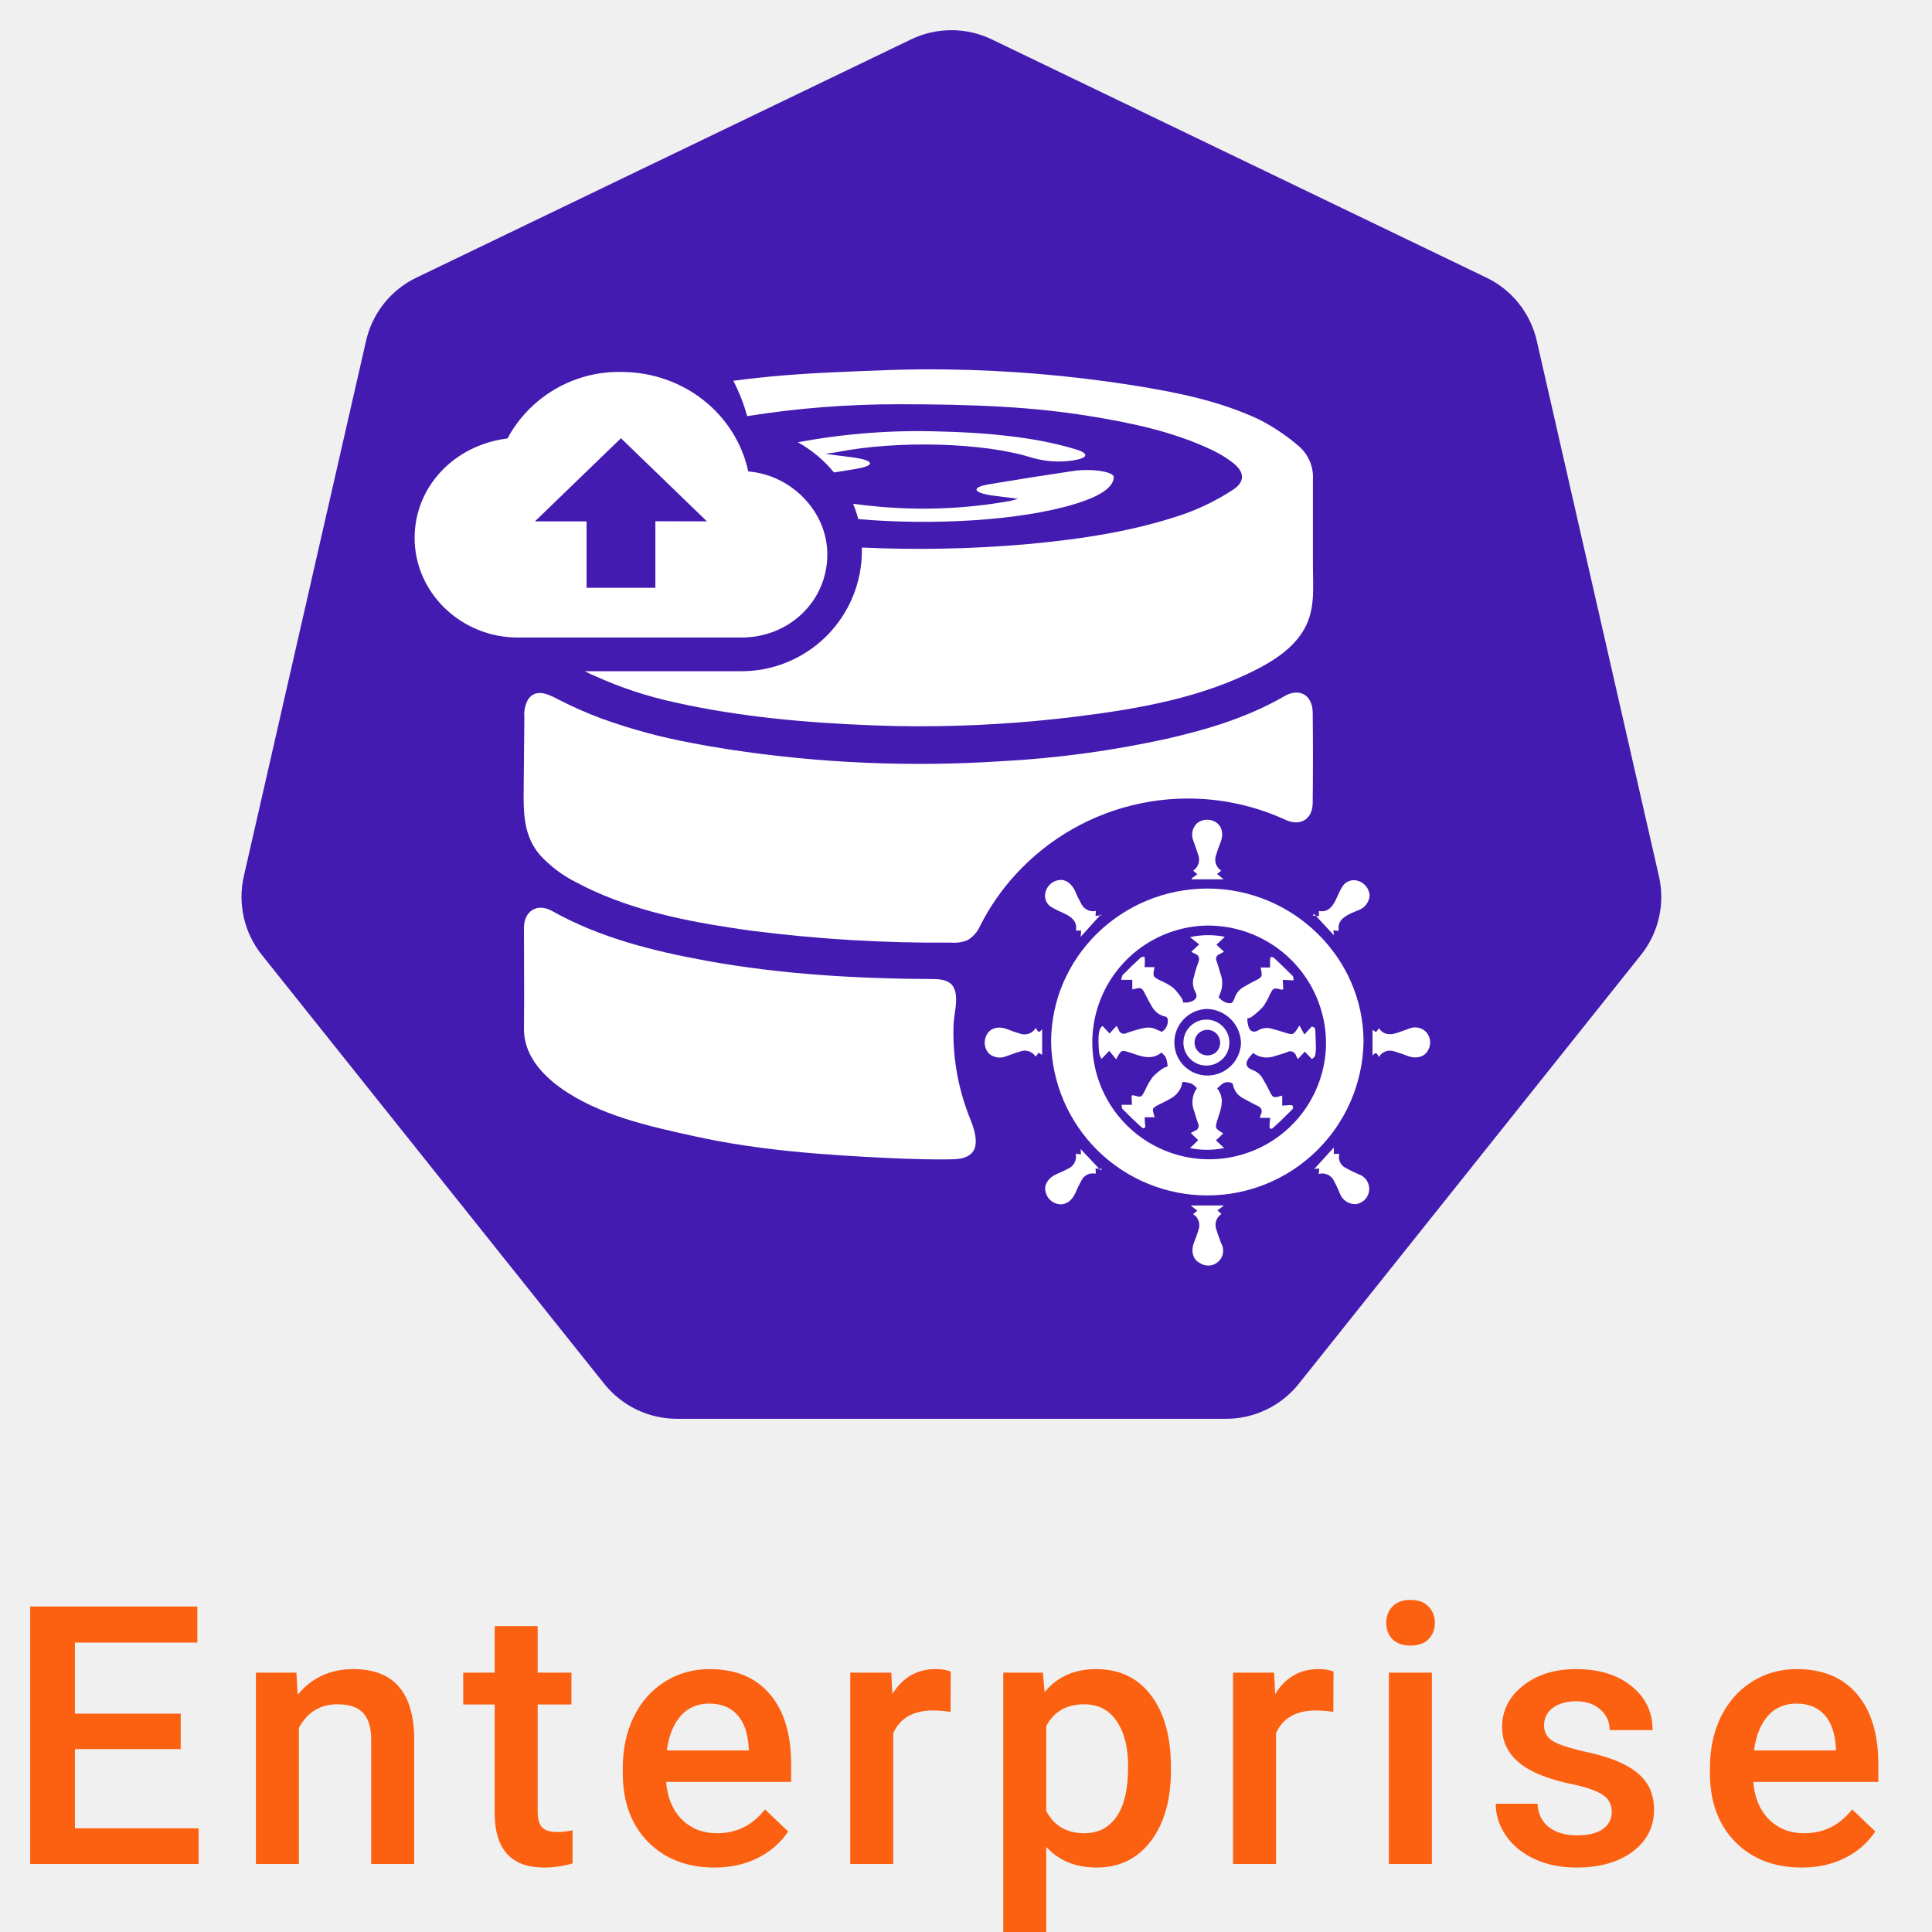
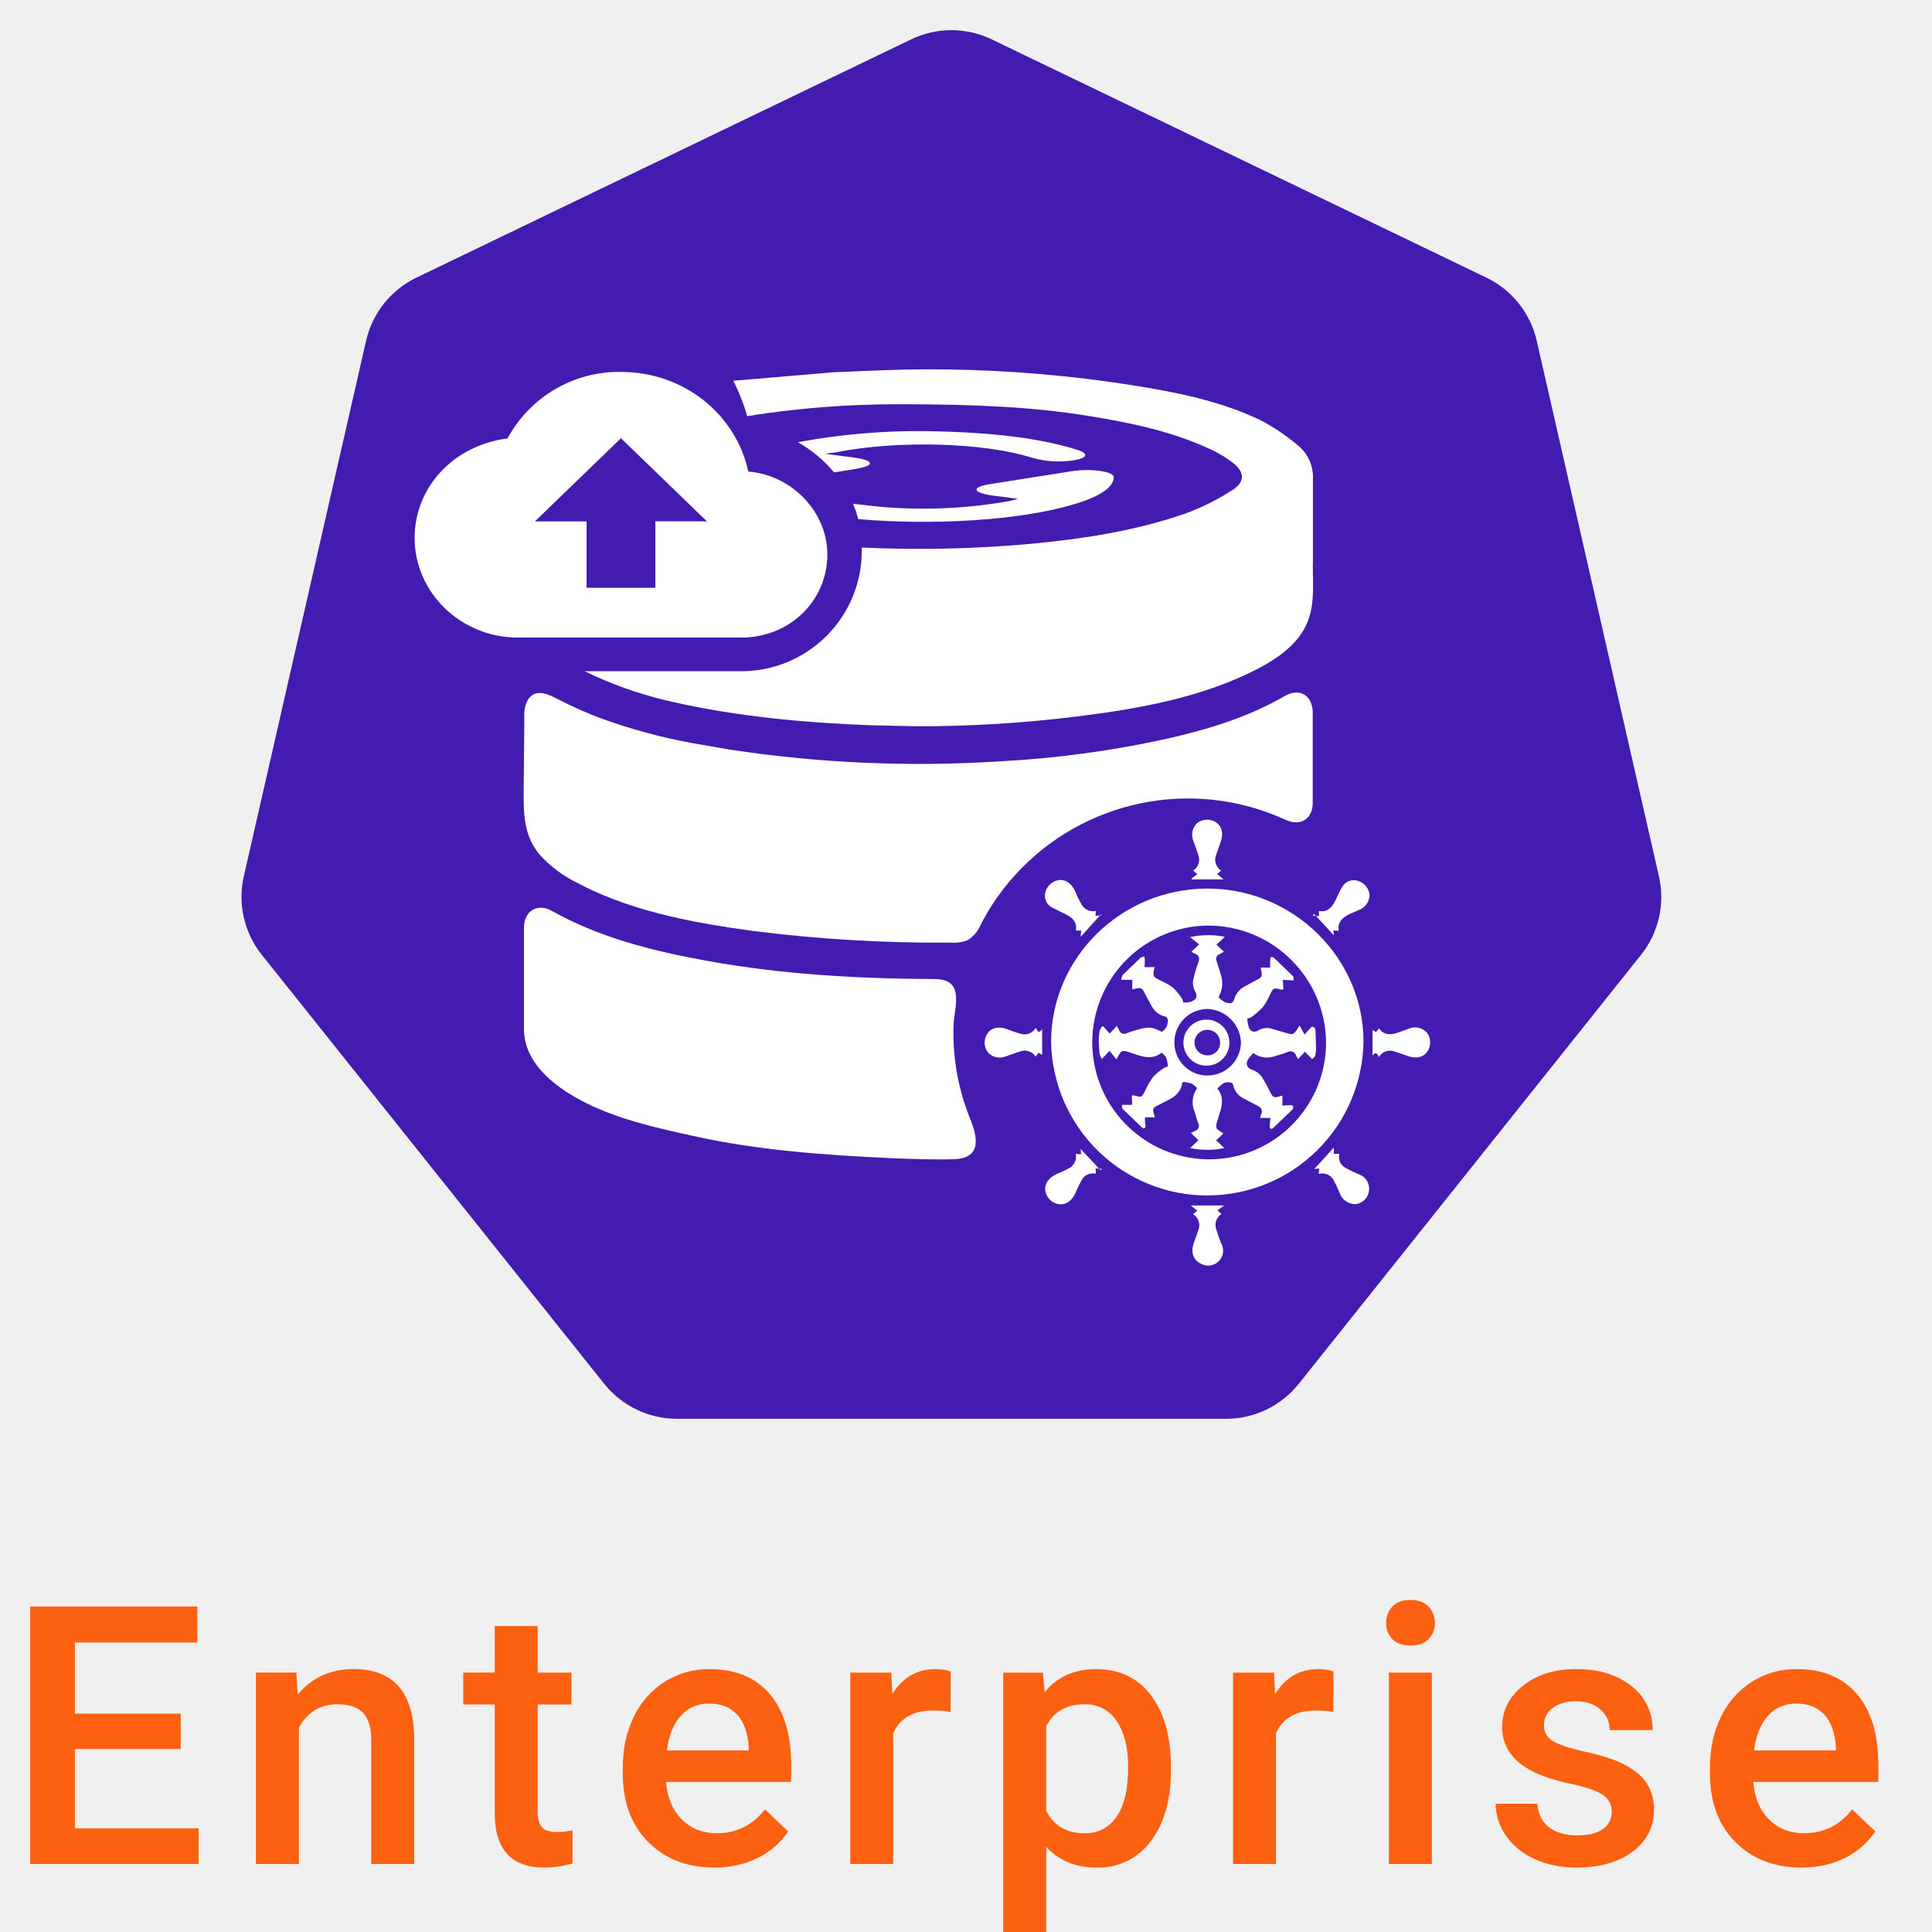
- <svg xmlns="http://www.w3.org/2000/svg" width="64" height="64" viewBox="0 0 64 64" fill="none">
-   <g clip-path="url(#clip0)">
-     <path d="M30.18 1.305L13.794 9.197C13.377 9.397 13.01 9.689 12.722 10.051C12.433 10.413 12.23 10.836 12.127 11.287L8.079 29.018C7.974 29.471 7.974 29.941 8.077 30.394C8.18 30.847 8.384 31.271 8.674 31.633L20.02 45.846C20.309 46.206 20.676 46.497 21.093 46.697C21.51 46.897 21.966 47 22.429 47H40.61C41.072 47.001 41.529 46.897 41.946 46.697C42.363 46.498 42.73 46.207 43.019 45.846L54.359 31.633C54.648 31.272 54.852 30.849 54.955 30.398C55.058 29.947 55.058 29.478 54.954 29.026L50.907 11.287C50.804 10.836 50.6 10.413 50.312 10.051C50.023 9.689 49.657 9.397 49.24 9.197L32.854 1.305C32.437 1.104 31.98 1 31.517 1C31.054 1 30.597 1.104 30.18 1.305V1.305Z" fill="#431BB1" />
-     <path d="M17.355 25.351L17.37 23.762C17.352 23.559 17.393 23.356 17.489 23.177C17.754 22.776 18.191 23.012 18.509 23.177C18.971 23.415 19.448 23.626 19.936 23.806C20.908 24.158 21.909 24.428 22.926 24.614C23.335 24.694 23.751 24.763 24.156 24.827C27.124 25.28 30.132 25.412 33.127 25.219C35.001 25.122 36.864 24.869 38.695 24.463C40.039 24.154 41.353 23.754 42.559 23.056C43.053 22.774 43.479 23.03 43.485 23.605C43.496 24.601 43.496 25.598 43.485 26.595C43.485 27.134 43.076 27.383 42.593 27.162C41.099 26.473 39.425 26.279 37.813 26.607C36.201 26.934 34.735 27.767 33.629 28.984C33.171 29.487 32.783 30.049 32.475 30.655C32.388 30.864 32.235 31.038 32.039 31.15C31.87 31.215 31.689 31.241 31.508 31.226C29.315 31.244 27.122 31.114 24.946 30.838C24.689 30.804 24.43 30.768 24.171 30.726C22.425 30.459 20.669 30.067 19.114 29.242C18.653 29.015 18.238 28.704 17.889 28.326C17.354 27.701 17.34 26.974 17.347 26.192L17.355 25.351Z" fill="white" />
-     <path d="M29.502 38.365C27.319 38.26 25.149 38.113 23.006 37.64C21.505 37.31 19.824 36.943 18.554 36.026C17.911 35.561 17.347 34.91 17.357 34.072C17.37 32.959 17.357 31.846 17.357 30.732C17.357 30.177 17.797 29.907 18.277 30.172C19.881 31.071 21.631 31.503 23.418 31.83C25.899 32.28 28.402 32.42 30.917 32.433C31.186 32.433 31.5 32.476 31.613 32.755C31.753 33.101 31.603 33.579 31.588 33.937C31.55 34.962 31.721 35.985 32.091 36.943C32.206 37.236 32.346 37.564 32.32 37.886C32.287 38.281 31.936 38.393 31.593 38.402C30.902 38.42 30.203 38.393 29.502 38.365Z" fill="white" />
-     <path d="M34.819 34.524C34.819 31.721 37.137 29.44 39.996 29.434C42.831 29.434 45.169 31.722 45.169 34.511C45.146 35.867 44.592 37.16 43.625 38.112C42.659 39.064 41.357 39.599 40 39.6C38.644 39.602 37.34 39.071 36.371 38.122C35.402 37.172 34.845 35.88 34.819 34.524V34.524ZM39.996 30.66C39.233 30.672 38.49 30.909 37.862 31.342C37.233 31.774 36.746 32.383 36.462 33.091C36.178 33.8 36.11 34.576 36.266 35.324C36.422 36.071 36.796 36.755 37.34 37.29C37.883 37.826 38.574 38.188 39.323 38.333C40.072 38.477 40.848 38.397 41.552 38.102C42.256 37.807 42.857 37.311 43.279 36.675C43.702 36.04 43.927 35.294 43.927 34.53C43.916 33.497 43.497 32.51 42.76 31.784C42.023 31.059 41.03 30.655 39.996 30.66V30.66Z" fill="white" />
-     <path d="M39.476 29.097L39.664 28.96L39.525 28.84C39.61 28.785 39.673 28.703 39.703 28.606C39.733 28.51 39.728 28.406 39.69 28.313C39.645 28.159 39.584 28.011 39.533 27.859C39.492 27.761 39.48 27.653 39.501 27.549C39.521 27.444 39.573 27.349 39.649 27.274C39.731 27.207 39.832 27.166 39.938 27.156C40.044 27.146 40.15 27.168 40.244 27.218C40.473 27.335 40.547 27.61 40.43 27.909C40.379 28.041 40.328 28.174 40.29 28.311C40.25 28.405 40.245 28.509 40.275 28.607C40.306 28.704 40.369 28.787 40.455 28.842L40.316 28.952L40.536 29.13H39.476V29.097Z" fill="white" />
-     <path d="M39.523 40.22L39.662 40.108L39.444 39.932H40.547L40.33 40.096L40.463 40.215C40.378 40.27 40.314 40.352 40.284 40.449C40.254 40.545 40.259 40.65 40.298 40.743C40.339 40.891 40.399 41.035 40.45 41.178C40.507 41.275 40.53 41.389 40.514 41.5C40.498 41.612 40.444 41.714 40.362 41.791C40.279 41.868 40.173 41.915 40.061 41.923C39.949 41.931 39.837 41.901 39.744 41.838C39.513 41.721 39.441 41.444 39.558 41.147C39.609 41.015 39.66 40.881 39.7 40.745C39.737 40.65 39.739 40.546 39.707 40.45C39.675 40.354 39.61 40.273 39.523 40.22V40.22Z" fill="white" />
-     <path d="M35.634 38.217L35.808 38.243L35.798 38.064L36.458 38.764L36.508 38.723L36.291 38.707L36.301 38.863C36.301 38.863 36.285 38.88 36.278 38.878C36.187 38.86 36.093 38.873 36.01 38.915C35.928 38.957 35.861 39.025 35.822 39.109C35.747 39.243 35.681 39.382 35.622 39.524C35.505 39.782 35.301 39.922 35.081 39.891C34.964 39.875 34.855 39.821 34.772 39.736C34.69 39.651 34.638 39.541 34.625 39.424C34.598 39.209 34.747 39.005 35.005 38.891C35.137 38.838 35.266 38.777 35.391 38.71C35.482 38.668 35.556 38.597 35.6 38.507C35.645 38.417 35.656 38.315 35.634 38.217V38.217Z" fill="white" />
-     <path d="M43.685 38.888L43.701 38.707L43.536 38.725L44.184 38.014V38.228L44.349 38.219C44.349 38.228 44.364 38.238 44.362 38.247C44.343 38.334 44.354 38.426 44.394 38.506C44.433 38.587 44.499 38.652 44.58 38.69C44.719 38.769 44.863 38.839 45.01 38.9C45.12 38.936 45.214 39.01 45.277 39.107C45.34 39.205 45.367 39.321 45.355 39.436C45.343 39.551 45.292 39.659 45.211 39.741C45.129 39.824 45.022 39.876 44.907 39.889C44.789 39.892 44.673 39.856 44.577 39.788C44.481 39.72 44.41 39.622 44.374 39.51C44.321 39.377 44.261 39.249 44.193 39.124C44.15 39.03 44.075 38.955 43.982 38.912C43.889 38.869 43.784 38.86 43.685 38.888Z" fill="white" />
-     <path d="M43.485 30.327L43.691 30.352V30.176C43.96 30.229 44.109 30.072 44.221 29.864C44.305 29.709 44.362 29.534 44.456 29.389C44.507 29.297 44.587 29.226 44.685 29.188C44.782 29.15 44.89 29.147 44.989 29.18C45.094 29.212 45.186 29.275 45.254 29.361C45.322 29.446 45.362 29.55 45.37 29.66C45.364 29.771 45.324 29.877 45.257 29.965C45.189 30.054 45.096 30.12 44.991 30.154C44.885 30.2 44.778 30.24 44.677 30.293C44.461 30.405 44.3 30.557 44.348 30.834L44.171 30.819L44.189 30.984L43.53 30.273L43.485 30.327Z" fill="white" />
-     <path d="M36.303 30.176L36.29 30.341L36.499 30.319L36.47 30.291L35.8 31.031L35.814 30.825H35.639C35.692 30.565 35.543 30.415 35.342 30.304C35.177 30.217 35.012 30.158 34.847 30.06C34.758 30.012 34.688 29.934 34.649 29.84C34.611 29.746 34.605 29.642 34.635 29.544C34.664 29.439 34.724 29.345 34.808 29.274C34.891 29.204 34.994 29.161 35.103 29.15C35.316 29.13 35.515 29.284 35.627 29.544C35.682 29.682 35.748 29.815 35.822 29.943C35.864 30.031 35.935 30.101 36.022 30.143C36.109 30.186 36.209 30.197 36.303 30.176V30.176Z" fill="white" />
-     <path d="M45.675 35.018C45.627 34.898 45.574 34.824 45.467 34.969V34.116L45.583 34.189L45.683 34.062C45.823 34.275 46.024 34.289 46.244 34.227C46.39 34.184 46.532 34.121 46.677 34.074C46.775 34.032 46.884 34.022 46.988 34.045C47.092 34.068 47.186 34.123 47.258 34.202C47.325 34.285 47.366 34.387 47.374 34.493C47.382 34.6 47.357 34.707 47.302 34.799C47.183 35.018 46.911 35.087 46.623 34.977C46.48 34.92 46.334 34.87 46.186 34.827C46.092 34.794 45.989 34.795 45.896 34.83C45.802 34.865 45.724 34.931 45.675 35.018V35.018Z" fill="white" />
-     <path d="M34.313 34.047C34.369 34.156 34.412 34.26 34.522 34.088V34.944L34.407 34.873L34.306 35.002C34.252 34.916 34.169 34.852 34.072 34.822C33.975 34.792 33.871 34.797 33.777 34.837C33.624 34.88 33.477 34.941 33.325 34.992C33.228 35.033 33.12 35.045 33.016 35.025C32.911 35.005 32.815 34.954 32.74 34.88C32.673 34.797 32.632 34.697 32.621 34.591C32.611 34.485 32.632 34.378 32.682 34.285C32.801 34.052 33.071 33.98 33.37 34.095C33.507 34.151 33.648 34.199 33.79 34.24C33.886 34.275 33.991 34.275 34.087 34.239C34.183 34.204 34.263 34.136 34.313 34.047V34.047Z" fill="white" />
-     <path d="M38.486 34.181C38.553 34.14 38.607 34.081 38.642 34.011C38.677 33.941 38.693 33.863 38.686 33.785C38.686 33.747 38.648 33.686 38.618 33.679C38.519 33.66 38.425 33.618 38.344 33.558C38.264 33.497 38.197 33.419 38.15 33.33C38.087 33.215 38.02 33.101 37.962 32.984C37.824 32.7 37.825 32.7 37.509 32.776V32.458H37.141C37.161 32.392 37.162 32.324 37.195 32.293C37.388 32.097 37.588 31.909 37.787 31.722C37.815 31.696 37.87 31.699 37.911 31.688C37.919 31.73 37.923 31.772 37.924 31.815C37.924 31.886 37.924 31.956 37.916 32.037H38.246C38.18 32.355 38.181 32.352 38.471 32.497C38.614 32.557 38.748 32.635 38.87 32.728C38.98 32.836 39.076 32.957 39.157 33.087C39.182 33.122 39.187 33.209 39.2 33.209C39.295 33.218 39.39 33.206 39.479 33.173C39.644 33.091 39.68 33.008 39.583 32.829C39.545 32.755 39.523 32.675 39.518 32.593C39.513 32.51 39.525 32.428 39.553 32.35C39.587 32.2 39.632 32.051 39.687 31.907C39.754 31.742 39.723 31.632 39.547 31.577C39.518 31.562 39.491 31.545 39.466 31.524L39.723 31.285L39.421 31.043C39.801 30.961 40.194 30.957 40.575 31.032L40.297 31.294L40.546 31.528L40.401 31.607C40.377 31.614 40.355 31.626 40.337 31.643C40.319 31.659 40.304 31.68 40.295 31.702C40.286 31.725 40.282 31.75 40.283 31.774C40.285 31.799 40.291 31.823 40.303 31.844C40.358 31.994 40.394 32.153 40.447 32.303C40.508 32.502 40.499 32.716 40.42 32.909C40.406 32.957 40.361 33.032 40.376 33.045C40.438 33.117 40.517 33.174 40.605 33.209C40.788 33.261 40.837 33.244 40.902 33.045C40.961 32.884 41.079 32.752 41.232 32.675C41.329 32.616 41.431 32.562 41.533 32.51C41.825 32.365 41.827 32.367 41.759 32.05H42.072C42.072 31.975 42.072 31.894 42.072 31.813C42.075 31.776 42.081 31.739 42.089 31.703C42.125 31.703 42.175 31.703 42.198 31.726C42.41 31.924 42.619 32.125 42.824 32.331C42.851 32.359 42.843 32.42 42.852 32.476L42.493 32.458L42.511 32.764C42.478 32.778 42.467 32.789 42.458 32.786C42.178 32.713 42.18 32.715 42.048 32.982C41.993 33.114 41.922 33.238 41.837 33.353C41.72 33.478 41.591 33.591 41.453 33.691C41.415 33.722 41.316 33.73 41.317 33.745C41.319 33.845 41.336 33.943 41.368 34.037C41.436 34.202 41.578 34.202 41.698 34.121C41.768 34.083 41.845 34.061 41.925 34.055C42.004 34.049 42.084 34.061 42.158 34.088C42.298 34.121 42.435 34.163 42.57 34.207C42.846 34.293 42.846 34.294 43.045 33.971L43.21 34.268L43.448 34.011C43.578 34.011 43.571 34.111 43.575 34.204C43.608 34.932 43.598 35.007 43.453 35.078L43.223 34.837L42.997 35.083C42.974 35.048 42.953 35.012 42.935 34.975C42.927 34.945 42.912 34.916 42.892 34.893C42.871 34.869 42.845 34.85 42.816 34.839C42.786 34.827 42.755 34.822 42.723 34.825C42.692 34.828 42.661 34.838 42.635 34.855C42.508 34.906 42.373 34.939 42.242 34.98C42.121 35.027 41.99 35.042 41.862 35.025C41.733 35.008 41.611 34.958 41.507 34.881C41.477 34.918 41.453 34.949 41.426 34.977C41.233 35.186 41.245 35.359 41.494 35.445C41.649 35.503 41.777 35.618 41.85 35.767C41.919 35.877 41.98 35.994 42.039 36.113C42.17 36.379 42.168 36.38 42.475 36.293V36.623C42.562 36.623 42.64 36.608 42.724 36.608C42.758 36.608 42.811 36.608 42.824 36.637C42.832 36.655 42.835 36.673 42.833 36.692C42.831 36.711 42.825 36.729 42.814 36.745C42.605 36.954 42.394 37.163 42.173 37.361C42.104 37.424 42.044 37.392 42.054 37.287C42.064 37.181 42.068 37.122 42.076 37.031H41.733C41.751 36.974 41.759 36.936 41.774 36.901C41.787 36.877 41.794 36.85 41.795 36.823C41.797 36.796 41.792 36.768 41.781 36.743C41.771 36.718 41.755 36.695 41.734 36.677C41.714 36.659 41.69 36.645 41.664 36.637C41.489 36.552 41.319 36.458 41.149 36.364C41.069 36.318 41 36.255 40.947 36.18C40.894 36.104 40.858 36.018 40.843 35.927C40.823 35.838 40.61 35.818 40.498 35.899C40.44 35.942 40.389 35.994 40.32 36.055C40.544 36.331 40.485 36.627 40.383 36.928C40.366 36.975 40.351 37.025 40.336 37.074C40.242 37.373 40.242 37.373 40.523 37.546L40.28 37.775L40.551 38.031C40.178 38.108 39.793 38.108 39.42 38.031L39.693 37.77L39.444 37.531C39.509 37.498 39.542 37.478 39.576 37.463C39.603 37.456 39.627 37.443 39.648 37.425C39.668 37.407 39.684 37.384 39.695 37.359C39.705 37.334 39.709 37.306 39.708 37.279C39.706 37.251 39.697 37.225 39.683 37.201C39.634 37.073 39.601 36.939 39.558 36.809C39.508 36.684 39.49 36.549 39.506 36.416C39.522 36.282 39.571 36.155 39.649 36.045C39.6 35.99 39.545 35.941 39.484 35.9C39.412 35.875 39.337 35.857 39.261 35.846C39.126 35.811 39.161 35.913 39.136 35.984C39.062 36.174 38.918 36.328 38.734 36.415C38.628 36.471 38.523 36.53 38.415 36.58C38.157 36.708 38.155 36.708 38.251 37.01H37.921C37.921 37.101 37.921 37.186 37.937 37.272C37.954 37.358 37.889 37.409 37.822 37.348C37.601 37.15 37.388 36.942 37.179 36.731C37.154 36.705 37.164 36.644 37.157 36.598H37.497L37.484 36.296C37.52 36.286 37.532 36.278 37.542 36.281C37.812 36.359 37.809 36.357 37.932 36.116C38.002 35.959 38.087 35.81 38.188 35.671C38.295 35.56 38.415 35.462 38.546 35.379C38.585 35.351 38.678 35.337 38.678 35.322C38.673 35.223 38.653 35.125 38.62 35.031C38.597 34.972 38.534 34.929 38.477 34.867C38.133 35.142 37.781 34.984 37.431 34.867C37.144 34.776 37.144 34.774 36.974 35.091L36.745 34.81L36.491 35.076C36.455 35.02 36.428 34.958 36.412 34.893C36.361 34.314 36.392 34.069 36.524 33.986L36.754 34.235L36.988 33.983C37.021 34.044 37.042 34.077 37.057 34.111C37.064 34.138 37.077 34.162 37.095 34.183C37.114 34.203 37.136 34.219 37.161 34.23C37.186 34.241 37.214 34.245 37.241 34.244C37.268 34.243 37.295 34.235 37.319 34.222C37.446 34.172 37.58 34.136 37.711 34.098C38.142 33.975 38.201 34.064 38.486 34.181ZM39.987 33.422C39.698 33.429 39.424 33.548 39.221 33.753C39.019 33.959 38.904 34.235 38.902 34.524C38.901 34.668 38.928 34.811 38.982 34.945C39.036 35.079 39.117 35.201 39.218 35.304C39.32 35.406 39.441 35.488 39.574 35.544C39.708 35.599 39.85 35.628 39.995 35.628C40.284 35.629 40.561 35.517 40.769 35.317C40.977 35.116 41.099 34.843 41.11 34.555C41.104 34.257 40.984 33.973 40.773 33.762C40.563 33.551 40.28 33.429 39.982 33.422H39.987Z" fill="white" />
-     <path d="M40.006 33.777C40.202 33.788 40.386 33.874 40.52 34.017C40.654 34.16 40.727 34.349 40.725 34.545C40.723 34.742 40.646 34.929 40.509 35.069C40.372 35.21 40.186 35.292 39.99 35.298C39.887 35.302 39.785 35.285 39.688 35.248C39.593 35.21 39.505 35.154 39.431 35.082C39.358 35.01 39.3 34.924 39.26 34.829C39.221 34.734 39.201 34.632 39.202 34.529C39.203 34.426 39.225 34.324 39.267 34.23C39.308 34.136 39.368 34.051 39.443 33.981C39.519 33.911 39.607 33.856 39.704 33.821C39.801 33.786 39.904 33.771 40.006 33.777V33.777ZM40.419 34.54C40.419 34.456 40.395 34.374 40.349 34.304C40.303 34.234 40.237 34.179 40.16 34.147C40.083 34.114 39.998 34.105 39.915 34.121C39.833 34.136 39.757 34.176 39.697 34.235C39.638 34.294 39.597 34.369 39.58 34.451C39.563 34.533 39.571 34.618 39.602 34.696C39.633 34.774 39.687 34.84 39.757 34.887C39.826 34.934 39.908 34.96 39.992 34.961C40.048 34.963 40.105 34.953 40.158 34.932C40.211 34.911 40.259 34.88 40.299 34.84C40.339 34.799 40.37 34.751 40.391 34.698C40.411 34.645 40.421 34.589 40.419 34.532V34.54Z" fill="white" />
-     <path d="M43.492 18.684C43.492 17.752 43.492 16.82 43.492 15.889C43.505 15.686 43.472 15.483 43.395 15.295C43.319 15.107 43.201 14.939 43.05 14.802C42.653 14.456 42.215 14.158 41.748 13.915C40.409 13.276 38.965 12.994 37.509 12.761C35.477 12.441 33.426 12.267 31.37 12.239C30.11 12.217 28.849 12.278 27.59 12.334C26.486 12.382 25.388 12.469 24.292 12.613C24.485 12.987 24.639 13.38 24.752 13.785C26.407 13.521 28.08 13.39 29.756 13.391C32.307 13.391 34.191 13.477 36.058 13.778C37.459 14.004 38.849 14.291 40.145 14.905C40.394 15.021 40.63 15.166 40.847 15.335C41.236 15.64 41.251 15.966 40.831 16.232C40.345 16.549 39.824 16.809 39.279 17.009C37.57 17.605 35.791 17.864 33.992 18.029C32.182 18.186 30.365 18.222 28.551 18.138C28.551 18.161 28.551 18.182 28.551 18.204C28.556 18.734 28.456 19.26 28.256 19.751C28.056 20.242 27.76 20.688 27.385 21.064C27.011 21.439 26.565 21.736 26.074 21.937C25.584 22.138 25.058 22.24 24.528 22.235H19.373C19.489 22.294 19.606 22.352 19.725 22.4C20.568 22.782 21.45 23.072 22.355 23.267C24.483 23.745 26.711 23.945 28.889 24.027C29.383 24.047 29.878 24.058 30.373 24.059C32.122 24.063 33.87 23.957 35.606 23.744C37.69 23.487 39.855 23.114 41.731 22.121C42.265 21.838 42.781 21.485 43.116 20.982C43.598 20.276 43.49 19.488 43.492 18.684Z" fill="white" />
-     <path d="M35.599 16.698C36.457 16.438 36.89 16.136 36.895 15.805C36.895 15.622 36.158 15.511 35.538 15.604C34.59 15.744 33.659 15.891 32.753 16.044C32.148 16.148 32.242 16.329 32.895 16.417L33.72 16.522C33.616 16.552 33.555 16.575 33.479 16.591C32.029 16.853 30.55 16.916 29.083 16.781C28.786 16.756 28.513 16.723 28.259 16.687C28.328 16.852 28.386 17.023 28.432 17.196C30.902 17.411 33.807 17.246 35.599 16.698Z" fill="white" />
-     <path d="M28.199 15.145L27.332 15.033C27.535 15.005 27.629 14.997 27.701 14.982C29.708 14.582 32.572 14.652 34.178 15.16C34.63 15.293 35.107 15.323 35.573 15.248C36.034 15.17 36.082 15.027 35.67 14.896C34.545 14.543 33.052 14.342 31.189 14.295C29.594 14.238 27.998 14.358 26.43 14.651C26.888 14.906 27.294 15.245 27.627 15.65C27.853 15.614 28.082 15.579 28.306 15.541C29.037 15.427 28.979 15.243 28.199 15.145Z" fill="white" />
-     <path d="M24.787 15.618C24.387 13.747 22.678 12.321 20.57 12.321C19.802 12.308 19.045 12.506 18.382 12.895C17.719 13.283 17.175 13.847 16.811 14.524C15.045 14.745 13.735 16.121 13.735 17.821C13.735 19.635 15.273 21.119 17.153 21.119H24.557C26.153 21.119 27.406 19.907 27.406 18.364C27.406 16.941 26.209 15.729 24.787 15.618ZM21.71 17.267V19.472H19.431V17.271H17.721L20.57 14.517L23.418 17.271L21.71 17.267Z" fill="white" />
-     <path d="M5.986 57.94H2.482V60.565H6.578V61.748H1V53.217H6.537V54.412H2.482V56.768H5.986V57.94Z" fill="#FC6011" />
-     <path d="M9.819 55.408L9.86 56.141C10.329 55.574 10.944 55.291 11.706 55.291C13.026 55.291 13.698 56.047 13.721 57.559V61.748H12.297V57.641C12.297 57.238 12.209 56.941 12.034 56.75C11.862 56.555 11.579 56.457 11.184 56.457C10.61 56.457 10.182 56.717 9.901 57.236V61.748H8.477V55.408H9.819Z" fill="#FC6011" />
-     <path d="M17.811 53.867V55.408H18.93V56.463H17.811V60.002C17.811 60.244 17.858 60.42 17.952 60.529C18.05 60.635 18.221 60.688 18.468 60.688C18.632 60.688 18.798 60.668 18.966 60.629V61.73C18.641 61.82 18.329 61.865 18.028 61.865C16.934 61.865 16.387 61.262 16.387 60.055V56.463H15.345V55.408H16.387V53.867H17.811Z" fill="#FC6011" />
-     <path d="M23.665 61.865C22.763 61.865 22.03 61.582 21.468 61.016C20.909 60.445 20.63 59.688 20.63 58.742V58.566C20.63 57.934 20.751 57.369 20.993 56.873C21.239 56.373 21.583 55.984 22.025 55.707C22.466 55.43 22.958 55.291 23.501 55.291C24.364 55.291 25.03 55.566 25.499 56.117C25.972 56.668 26.208 57.447 26.208 58.455V59.029H22.066C22.109 59.553 22.282 59.967 22.587 60.272C22.896 60.576 23.282 60.728 23.747 60.728C24.4 60.728 24.931 60.465 25.341 59.938L26.109 60.67C25.855 61.049 25.515 61.344 25.089 61.555C24.667 61.762 24.193 61.865 23.665 61.865ZM23.495 56.434C23.105 56.434 22.788 56.57 22.546 56.844C22.308 57.117 22.155 57.498 22.089 57.986H24.802V57.881C24.771 57.404 24.644 57.045 24.421 56.803C24.198 56.557 23.89 56.434 23.495 56.434Z" fill="#FC6011" />
-     <path d="M31.488 56.709C31.3 56.678 31.107 56.662 30.908 56.662C30.256 56.662 29.816 56.912 29.59 57.412V61.748H28.166V55.408H29.525L29.56 56.117C29.904 55.566 30.381 55.291 30.99 55.291C31.193 55.291 31.361 55.318 31.494 55.373L31.488 56.709Z" fill="#FC6011" />
-     <path d="M38.789 58.643C38.789 59.623 38.566 60.406 38.121 60.992C37.676 61.574 37.078 61.865 36.328 61.865C35.633 61.865 35.076 61.637 34.658 61.18V64.186H33.234V55.408H34.547L34.605 56.053C35.023 55.545 35.592 55.291 36.31 55.291C37.084 55.291 37.69 55.58 38.127 56.158C38.568 56.732 38.789 57.531 38.789 58.555V58.643ZM37.371 58.52C37.371 57.887 37.244 57.385 36.99 57.014C36.74 56.643 36.381 56.457 35.912 56.457C35.33 56.457 34.912 56.697 34.658 57.178V59.99C34.916 60.482 35.338 60.728 35.924 60.728C36.377 60.728 36.73 60.547 36.984 60.184C37.242 59.816 37.371 59.262 37.371 58.52Z" fill="#FC6011" />
-     <path d="M44.168 56.709C43.981 56.678 43.788 56.662 43.588 56.662C42.936 56.662 42.496 56.912 42.27 57.412V61.748H40.846V55.408H42.206L42.241 56.117C42.584 55.566 43.061 55.291 43.67 55.291C43.873 55.291 44.041 55.318 44.174 55.373L44.168 56.709Z" fill="#FC6011" />
-     <path d="M47.432 61.748H46.009V55.408H47.432V61.748ZM45.921 53.762C45.921 53.543 45.989 53.361 46.126 53.217C46.266 53.072 46.466 53 46.723 53C46.981 53 47.181 53.072 47.321 53.217C47.462 53.361 47.532 53.543 47.532 53.762C47.532 53.977 47.462 54.156 47.321 54.301C47.181 54.441 46.981 54.512 46.723 54.512C46.466 54.512 46.266 54.441 46.126 54.301C45.989 54.156 45.921 53.977 45.921 53.762Z" fill="#FC6011" />
-     <path d="M53.392 60.025C53.392 59.772 53.286 59.578 53.075 59.445C52.868 59.312 52.523 59.195 52.038 59.094C51.554 58.992 51.15 58.863 50.825 58.707C50.114 58.363 49.759 57.865 49.759 57.213C49.759 56.666 49.989 56.209 50.45 55.842C50.911 55.475 51.497 55.291 52.208 55.291C52.966 55.291 53.577 55.478 54.042 55.853C54.511 56.228 54.745 56.715 54.745 57.312H53.322C53.322 57.039 53.22 56.812 53.017 56.633C52.814 56.449 52.544 56.357 52.208 56.357C51.896 56.357 51.64 56.43 51.441 56.574C51.245 56.719 51.148 56.912 51.148 57.154C51.148 57.373 51.239 57.543 51.423 57.664C51.607 57.785 51.978 57.908 52.536 58.033C53.095 58.154 53.532 58.301 53.849 58.473C54.169 58.641 54.406 58.844 54.558 59.082C54.714 59.32 54.792 59.609 54.792 59.949C54.792 60.52 54.556 60.982 54.083 61.338C53.611 61.69 52.991 61.865 52.226 61.865C51.706 61.865 51.243 61.772 50.837 61.584C50.431 61.397 50.114 61.139 49.888 60.81C49.661 60.482 49.548 60.129 49.548 59.75H50.931C50.95 60.086 51.077 60.346 51.312 60.529C51.546 60.709 51.857 60.799 52.243 60.799C52.618 60.799 52.904 60.728 53.099 60.588C53.294 60.443 53.392 60.256 53.392 60.025Z" fill="#FC6011" />
-     <path d="M59.679 61.865C58.777 61.865 58.044 61.582 57.482 61.016C56.923 60.445 56.644 59.688 56.644 58.742V58.566C56.644 57.934 56.765 57.369 57.007 56.873C57.254 56.373 57.597 55.984 58.039 55.707C58.48 55.43 58.972 55.291 59.515 55.291C60.379 55.291 61.044 55.566 61.513 56.117C61.986 56.668 62.222 57.447 62.222 58.455V59.029H58.08C58.123 59.553 58.297 59.967 58.601 60.272C58.91 60.576 59.297 60.728 59.761 60.728C60.414 60.728 60.945 60.465 61.355 59.938L62.123 60.67C61.869 61.049 61.529 61.344 61.103 61.555C60.681 61.762 60.207 61.865 59.679 61.865ZM59.509 56.434C59.119 56.434 58.802 56.57 58.56 56.844C58.322 57.117 58.169 57.498 58.103 57.986H60.816V57.881C60.785 57.404 60.658 57.045 60.435 56.803C60.212 56.557 59.904 56.434 59.509 56.434Z" fill="#FC6011" />
+ <svg xmlns="http://www.w3.org/2000/svg" xmlns:xlink="http://www.w3.org/1999/xlink" width="64" height="64" fill="none">
+   <g clip-path="url(#A)">
+     <path d="M30.18 1.305L13.794 9.197a3.08 3.08 0 0 0-1.667 2.091L8.079 29.018c-.105.453-.106.923-.002 1.376s.307.877.598 1.239L20.02 45.846c.29.361.656.651 1.073.851s.873.303 1.336.303H40.61a3.08 3.08 0 0 0 2.409-1.154l11.34-14.212c.289-.362.493-.784.596-1.235s.103-.92-.001-1.372l-4.048-17.739a3.08 3.08 0 0 0-1.667-2.091L32.854 1.305a3.08 3.08 0 0 0-2.674 0h0z" fill="#431bb1" />
+     <g fill="#fff">
+       <path d="M17.355 25.351l.015-1.589a1.04 1.04 0 0 1 .119-.585c.265-.401.702-.165 1.021 0a12.76 12.76 0 0 0 1.426.63c.973.352 1.973.622 2.991.808l1.23.213c2.967.453 5.975.585 8.971.392a33.92 33.92 0 0 0 5.568-.757c1.344-.308 2.658-.709 3.863-1.407.495-.282.92-.026.927.549v2.989c0 .539-.409.788-.892.567a7.74 7.74 0 0 0-8.965 1.822 7.61 7.61 0 0 0-1.154 1.672 1.02 1.02 0 0 1-.435.495 1.2 1.2 0 0 1-.531.076 49.12 49.12 0 0 1-6.562-.387l-.775-.112c-1.746-.267-3.502-.66-5.057-1.484-.461-.227-.877-.538-1.225-.917-.536-.625-.549-1.352-.542-2.134l.008-.841zm12.147 13.014c-2.183-.105-4.353-.252-6.496-.726-1.5-.33-3.182-.697-4.452-1.614-.643-.465-1.207-1.116-1.197-1.954v-3.34c0-.554.44-.824.92-.559 1.604.899 3.354 1.331 5.141 1.657 2.481.45 4.984.59 7.499.603.269 0 .584.043.696.322.14.346-.01.824-.025 1.182a7.57 7.57 0 0 0 .503 3.006c.115.293.256.622.229.943-.033.396-.384.508-.727.516-.691.018-1.39-.008-2.091-.036zm5.317-3.841c0-2.803 2.318-5.083 5.177-5.09 2.834 0 5.172 2.289 5.172 5.077-.022 1.356-.577 2.65-1.543 3.602S41.357 39.599 40 39.601a5.17 5.17 0 0 1-3.629-1.479 5.18 5.18 0 0 1-1.552-3.598h0zm5.177-3.863a3.87 3.87 0 0 0-2.656 6.63 3.87 3.87 0 0 0 5.94-.615 3.87 3.87 0 0 0 .648-2.145 3.91 3.91 0 0 0-3.931-3.87h0z" />
+       <path d="M39.476 29.097l.188-.137-.139-.12a.43.43 0 0 0 .165-.528c-.044-.153-.105-.302-.157-.453a.53.53 0 0 1 .115-.585.54.54 0 0 1 .595-.056c.229.117.303.392.186.691l-.14.402a.43.43 0 0 0 .165.531l-.139.111.219.178h-1.06v-.033zm.047 11.123l.139-.112-.218-.176h1.103l-.218.165.133.119a.43.43 0 0 0-.165.528c.041.148.1.292.152.435.057.097.08.211.064.322a.5.5 0 0 1-.152.291c-.082.077-.188.123-.301.132s-.224-.022-.317-.085c-.231-.117-.303-.394-.186-.691l.142-.402a.43.43 0 0 0-.176-.524h0zm-3.889-2.003l.175.026-.01-.18.66.701.049-.041-.216-.017.01.157s-.017.017-.023.015c-.091-.018-.185-.005-.268.037a.42.42 0 0 0-.189.194 4.02 4.02 0 0 0-.199.416c-.117.257-.322.397-.541.366a.53.53 0 0 1-.457-.467c-.026-.214.122-.419.381-.533.132-.053.261-.114.386-.181a.43.43 0 0 0 .209-.203c.044-.09.056-.192.033-.29h0zm8.051.671l.017-.181-.165.018.648-.711v.214l.165-.01c0 .01.015.02.013.028-.019.088-.008.179.032.26a.4.4 0 0 0 .186.184 3.63 3.63 0 0 0 .43.209.51.51 0 0 1-.104.989c-.118.003-.233-.032-.33-.101a.54.54 0 0 1-.203-.279c-.053-.132-.113-.261-.181-.386a.43.43 0 0 0-.508-.236zm-.2-8.561l.206.025v-.176c.269.053.417-.104.529-.312.084-.155.142-.33.236-.475.05-.092.131-.163.228-.201s.205-.041.304-.008a.54.54 0 0 1 .381.48.55.55 0 0 1-.379.495l-.313.139c-.216.112-.377.264-.33.541l-.177-.015.018.165-.66-.711-.044.054zm-7.182-.151l-.013.165.209-.021-.03-.028-.669.74.013-.206h-.175c.053-.26-.096-.41-.297-.521l-.495-.244a.44.44 0 0 1-.213-.516.54.54 0 0 1 .468-.394c.213-.02.412.134.524.394.055.137.12.271.195.399a.43.43 0 0 0 .481.232h0zm9.372 4.842c-.048-.12-.101-.194-.208-.049v-.852l.116.072.1-.127c.14.213.341.228.561.165.147-.043.289-.105.434-.153a.51.51 0 0 1 .311-.028c.104.023.198.078.27.157s.108.185.116.291-.017.213-.072.306c-.119.219-.391.288-.679.178l-.437-.15c-.094-.033-.197-.032-.29.003a.43.43 0 0 0-.221.188h0zm-11.362-.971c.056.109.099.213.209.041v.856l-.115-.071-.101.129a.43.43 0 0 0-.529-.165c-.153.043-.3.104-.452.155a.53.53 0 0 1-.31.033c-.104-.02-.2-.071-.276-.145a.54.54 0 0 1-.058-.595c.119-.233.389-.305.688-.19a4.24 4.24 0 0 0 .42.145.43.43 0 0 0 .523-.193h0z" />
+       <path d="M38.486 34.181a.42.42 0 0 0 .156-.17c.035-.07.05-.148.044-.226 0-.038-.038-.099-.068-.106-.099-.02-.193-.061-.274-.122a.68.68 0 0 1-.194-.228l-.188-.346c-.139-.284-.137-.284-.453-.208v-.318h-.368c.02-.066.021-.134.054-.165l.592-.57c.028-.026.082-.023.124-.035a.82.82 0 0 1 .013.127l-.008.223h.33c-.066.318-.064.315.226.46.142.06.276.138.399.231a1.99 1.99 0 0 1 .287.359c.025.035.03.122.043.122.094.009.19-.004.279-.036.165-.082.201-.165.104-.345a.6.6 0 0 1-.03-.478 3.19 3.19 0 0 1 .134-.443c.068-.165.036-.275-.14-.33a.5.5 0 0 1-.081-.053l.257-.239-.302-.242c.38-.082.773-.086 1.154-.011l-.279.262.249.234-.145.079c-.024.007-.045.019-.063.036s-.033.037-.042.06-.013.047-.012.072.008.049.02.07l.144.458a.9.9 0 0 1-.026.607c-.015.048-.059.122-.044.135a.59.59 0 0 0 .229.165c.183.051.233.035.297-.165.059-.16.177-.292.33-.369l.302-.165c.292-.145.294-.143.226-.46h.313v-.237a.83.83 0 0 1 .017-.11c.036 0 .086 0 .109.023l.627.605c.026.028.018.089.028.145l-.359-.018.018.307c-.033.013-.044.025-.053.021-.28-.073-.279-.071-.411.196a1.74 1.74 0 0 1-.211.371 2.7 2.7 0 0 1-.384.338c-.038.031-.137.039-.135.054a.92.92 0 0 0 .051.292c.068.165.209.165.33.084a.56.56 0 0 1 .46-.033l.412.119c.275.086.275.087.475-.236l.165.297.238-.257c.13 0 .124.101.127.193.033.729.023.803-.122.874l-.229-.241-.226.246c-.023-.035-.044-.07-.063-.107a.2.2 0 0 0-.119-.137c-.029-.012-.061-.016-.092-.014a.2.2 0 0 0-.088.03c-.127.051-.262.084-.392.125a.77.77 0 0 1-.735-.099l-.081.096c-.193.209-.181.383.068.468.156.057.283.173.356.322.069.11.13.227.19.346.13.266.129.267.435.18v.33c.087 0 .165-.015.249-.015.035 0 .087 0 .101.03.008.017.011.036.009.055s-.008.037-.019.052l-.641.617c-.069.063-.129.031-.119-.074l.022-.256h-.343l.041-.13c.013-.024.02-.051.021-.078s-.004-.055-.014-.08-.027-.048-.047-.066-.045-.032-.071-.04l-.515-.274c-.08-.046-.149-.108-.203-.184a.62.62 0 0 1-.104-.253c-.02-.089-.233-.109-.345-.028-.058.043-.109.096-.178.157.224.275.165.572.063.872l-.046.147c-.094.298-.094.298.186.471l-.242.229.27.256a2.78 2.78 0 0 1-1.131 0l.274-.261-.249-.239.132-.068c.026-.007.051-.02.072-.038a.18.18 0 0 0 .06-.146c-.002-.027-.01-.054-.024-.078-.05-.129-.082-.262-.125-.392a.8.8 0 0 1 .091-.763c-.048-.055-.104-.104-.165-.145a1.19 1.19 0 0 0-.223-.054c-.135-.035-.101.068-.125.139-.074.19-.218.344-.402.43l-.318.165c-.259.129-.261.129-.165.43h-.33c0 .091 0 .176.017.262s-.048.137-.115.076l-.643-.617c-.025-.026-.015-.087-.021-.133h.34l-.013-.302c.036-.01.048-.018.058-.015.27.078.267.076.391-.165a2.47 2.47 0 0 1 .255-.445 1.94 1.94 0 0 1 .358-.292c.04-.028.132-.043.132-.058-.005-.099-.024-.197-.058-.29-.023-.059-.086-.102-.143-.165-.343.275-.696.117-1.045 0-.287-.091-.287-.092-.457.224l-.229-.28-.254.266a.61.61 0 0 1-.079-.183c-.051-.579-.02-.824.112-.907l.229.249.234-.252.069.129c.007.026.02.051.039.071s.041.037.066.047.053.015.08.014a.18.18 0 0 0 .078-.022c.127-.049.261-.086.392-.124.43-.124.49-.035.775.083zm1.5-.759a1.11 1.11 0 0 0-1.085 1.101c-.001.145.026.288.08.422s.135.256.236.358.223.184.356.24.276.085.421.085c.289 0 .566-.112.774-.312s.33-.473.341-.762c-.005-.298-.126-.582-.336-.793s-.494-.333-.792-.34h.005z" />
+       <path d="M40.006 33.777a.76.76 0 0 1 .719.769.76.76 0 0 1-1.294.537.75.75 0 0 1-.171-.253.77.77 0 0 1-.058-.3.75.75 0 0 1 .065-.299.77.77 0 0 1 .177-.249c.075-.07.164-.125.261-.16a.76.76 0 0 1 .302-.044h0zm.412.763c.001-.084-.023-.166-.07-.236s-.112-.125-.189-.157-.162-.042-.245-.026-.158.055-.218.114-.101.134-.118.216-.009.167.022.245.085.144.155.191a.42.42 0 0 0 .235.073.41.41 0 0 0 .427-.429v.008zm3.074-15.856v-2.795a1.35 1.35 0 0 0-.442-1.087 6.66 6.66 0 0 0-1.303-.887c-1.339-.64-2.783-.922-4.239-1.154a43.3 43.3 0 0 0-6.139-.523c-1.26-.021-2.521.04-3.781.096l-3.298.279c.193.374.347.767.46 1.172a31.67 31.67 0 0 1 5.004-.394c2.551 0 4.435.086 6.302.387 1.401.226 2.791.513 4.087 1.126a3.7 3.7 0 0 1 .702.43c.389.305.404.631-.017.897a7.67 7.67 0 0 1-1.551.777c-1.71.597-3.489.856-5.288 1.021a41 41 0 0 1-5.441.109v.066a3.99 3.99 0 0 1-1.166 2.86c-.375.375-.82.672-1.311.873a3.99 3.99 0 0 1-1.547.298H19.37l.351.165a13.04 13.04 0 0 0 2.63.867c2.129.478 4.356.678 6.534.76l1.484.031a42.05 42.05 0 0 0 5.233-.315c2.084-.257 4.249-.63 6.125-1.622.534-.284 1.05-.637 1.385-1.139.481-.706.374-1.494.376-2.299zm-7.893-1.985c.857-.261 1.291-.562 1.296-.894 0-.183-.737-.293-1.357-.201l-2.785.44c-.605.104-.511.285.142.373l.824.105-.241.069a16.31 16.31 0 0 1-4.396.19l-.824-.094a3.96 3.96 0 0 1 .173.509c2.47.214 5.375.049 7.167-.498z" />
+       <path d="M28.199 15.145l-.867-.112.369-.051c2.007-.401 4.871-.33 6.476.178a3.17 3.17 0 0 0 1.395.087c.462-.078.51-.221.097-.351-1.125-.354-2.618-.554-4.481-.602a21.75 21.75 0 0 0-4.758.356c.458.256.864.594 1.197.999l.679-.109c.73-.114.673-.298-.107-.396zm-3.412.474c-.399-1.871-2.109-3.298-4.216-3.298a4.19 4.19 0 0 0-3.759 2.203c-1.766.221-3.077 1.598-3.077 3.298 0 1.814 1.538 3.298 3.418 3.298h7.405c1.596 0 2.849-1.212 2.849-2.755 0-1.423-1.197-2.635-2.62-2.745zm-3.077 1.649v2.204h-2.279v-2.201h-1.71l2.849-2.754 2.848 2.754-1.708-.003z" />
+     </g>
+     <g fill="#fc6011">
+       <path d="M5.986 57.94H2.482v2.625h4.096v1.183H1v-8.531h5.537v1.195H2.482v2.355h3.504v1.172zm3.833-2.532l.041.732c.469-.566 1.084-.85 1.846-.85 1.32 0 1.992.756 2.016 2.268v4.189h-1.424V57.64c0-.402-.088-.699-.264-.891s-.455-.293-.85-.293c-.574 0-1.002.26-1.283.779v4.512H8.477v-6.34h1.342zm7.992-1.541v1.541h1.119v1.055h-1.119v3.539c0 .242.047.418.141.527s.269.158.516.158a2.19 2.19 0 0 0 .498-.059v1.102a3.5 3.5 0 0 1-.937.135c-1.094 0-1.641-.604-1.641-1.811v-3.592h-1.043v-1.055h1.043v-1.541h1.424zm5.854 7.998c-.902 0-1.635-.283-2.197-.85s-.838-1.328-.838-2.273v-.176c0-.633.121-1.197.363-1.693a2.8 2.8 0 0 1 1.031-1.166 2.72 2.72 0 0 1 1.477-.416c.863 0 1.529.275 1.998.826s.709 1.33.709 2.338v.574h-4.143c.043.523.217.938.521 1.242s.695.457 1.16.457c.652 0 1.184-.264 1.594-.791l.768.732a2.58 2.58 0 0 1-1.02.885 3.19 3.19 0 0 1-1.424.311zm-.17-5.432c-.391 0-.707.137-.949.41s-.391.654-.457 1.142h2.713v-.105c-.031-.477-.158-.836-.381-1.078s-.531-.369-.926-.369z" />
+       <use xlink:href="#B" />
+       <path d="M38.789 58.643c0 .98-.223 1.764-.668 2.35a2.14 2.14 0 0 1-1.793.873c-.695 0-1.252-.229-1.67-.686v3.006h-1.424v-8.777h1.313l.059.645c.418-.508.986-.762 1.705-.762.774 0 1.379.289 1.817.867s.662 1.373.662 2.396v.088zm-1.418-.123c0-.633-.127-1.135-.381-1.506a1.22 1.22 0 0 0-1.078-.557c-.582 0-1 .24-1.254.721v2.813c.258.492.68.738 1.266.738a1.22 1.22 0 0 0 1.061-.545c.258-.367.387-.922.387-1.664zm6.797-1.811a3.52 3.52 0 0 0-.58-.047c-.652 0-1.092.25-1.318.75v4.336h-1.424v-6.34h1.359l.035.709c.344-.551.82-.826 1.43-.826.203 0 .371.027.504.082l-.006 1.336zm3.264 5.039h-1.424v-6.34h1.424v6.34zm-1.512-7.986a.76.76 0 0 1 .205-.545c.141-.145.34-.217.598-.217s.457.072.598.217a.75.75 0 0 1 .211.545.74.74 0 0 1-.211.539c-.141.144-.34.211-.598.211s-.457-.07-.598-.211a.73.73 0 0 1-.205-.539zm7.472 6.263c0-.254-.106-.447-.316-.58s-.553-.25-1.037-.352-.889-.23-1.213-.387c-.711-.344-1.066-.842-1.066-1.494 0-.547.23-1.004.691-1.371s1.047-.551 1.758-.551c.758 0 1.369.188 1.834.563a1.78 1.78 0 0 1 .703 1.459h-1.424a.87.87 0 0 0-.305-.68c-.203-.184-.473-.275-.809-.275-.312 0-.568.072-.768.217s-.293.338-.293.58c0 .219.092.389.275.51s.555.244 1.113.369.996.268 1.313.44.557.371.709.609a1.58 1.58 0 0 1 .234.867c0 .57-.236 1.033-.709 1.389s-1.092.527-1.857.527c-.52 0-.982-.094-1.389-.281s-.723-.445-.949-.774a1.83 1.83 0 0 1-.34-1.06h1.383c.02.336.146.596.381.779s.545.27.932.27c.375 0 .66-.07.855-.211a.67.67 0 0 0 .293-.562zm6.287 1.84c-.902 0-1.635-.283-2.197-.85s-.838-1.328-.838-2.273v-.176c0-.633.121-1.197.363-1.693a2.8 2.8 0 0 1 1.031-1.166 2.72 2.72 0 0 1 1.477-.416c.863 0 1.529.275 1.998.826s.709 1.33.709 2.338v.574H58.08c.043.523.217.938.521 1.242s.695.457 1.16.457c.652 0 1.184-.264 1.594-.791l.768.732a2.58 2.58 0 0 1-1.02.885c-.422.207-.896.311-1.424.311zm-.17-5.432c-.391 0-.707.137-.949.41s-.391.654-.457 1.142h2.713v-.105c-.031-.477-.158-.836-.381-1.078s-.531-.369-.926-.369z" />
+     </g>
  </g>
  <defs>
-     <clipPath id="clip0">
-       <rect width="64" height="64" fill="white" />
+     <clipPath id="A">
+       <path fill="#fff" d="M0 0h64v64H0z" />
    </clipPath>
+     <path id="B" d="M31.488 56.709a3.52 3.52 0 0 0-.58-.047c-.652 0-1.092.25-1.318.75v4.336h-1.424v-6.34h1.359l.035.709c.344-.551.82-.826 1.43-.826.203 0 .371.027.504.082l-.006 1.336z" />
  </defs>
</svg>
